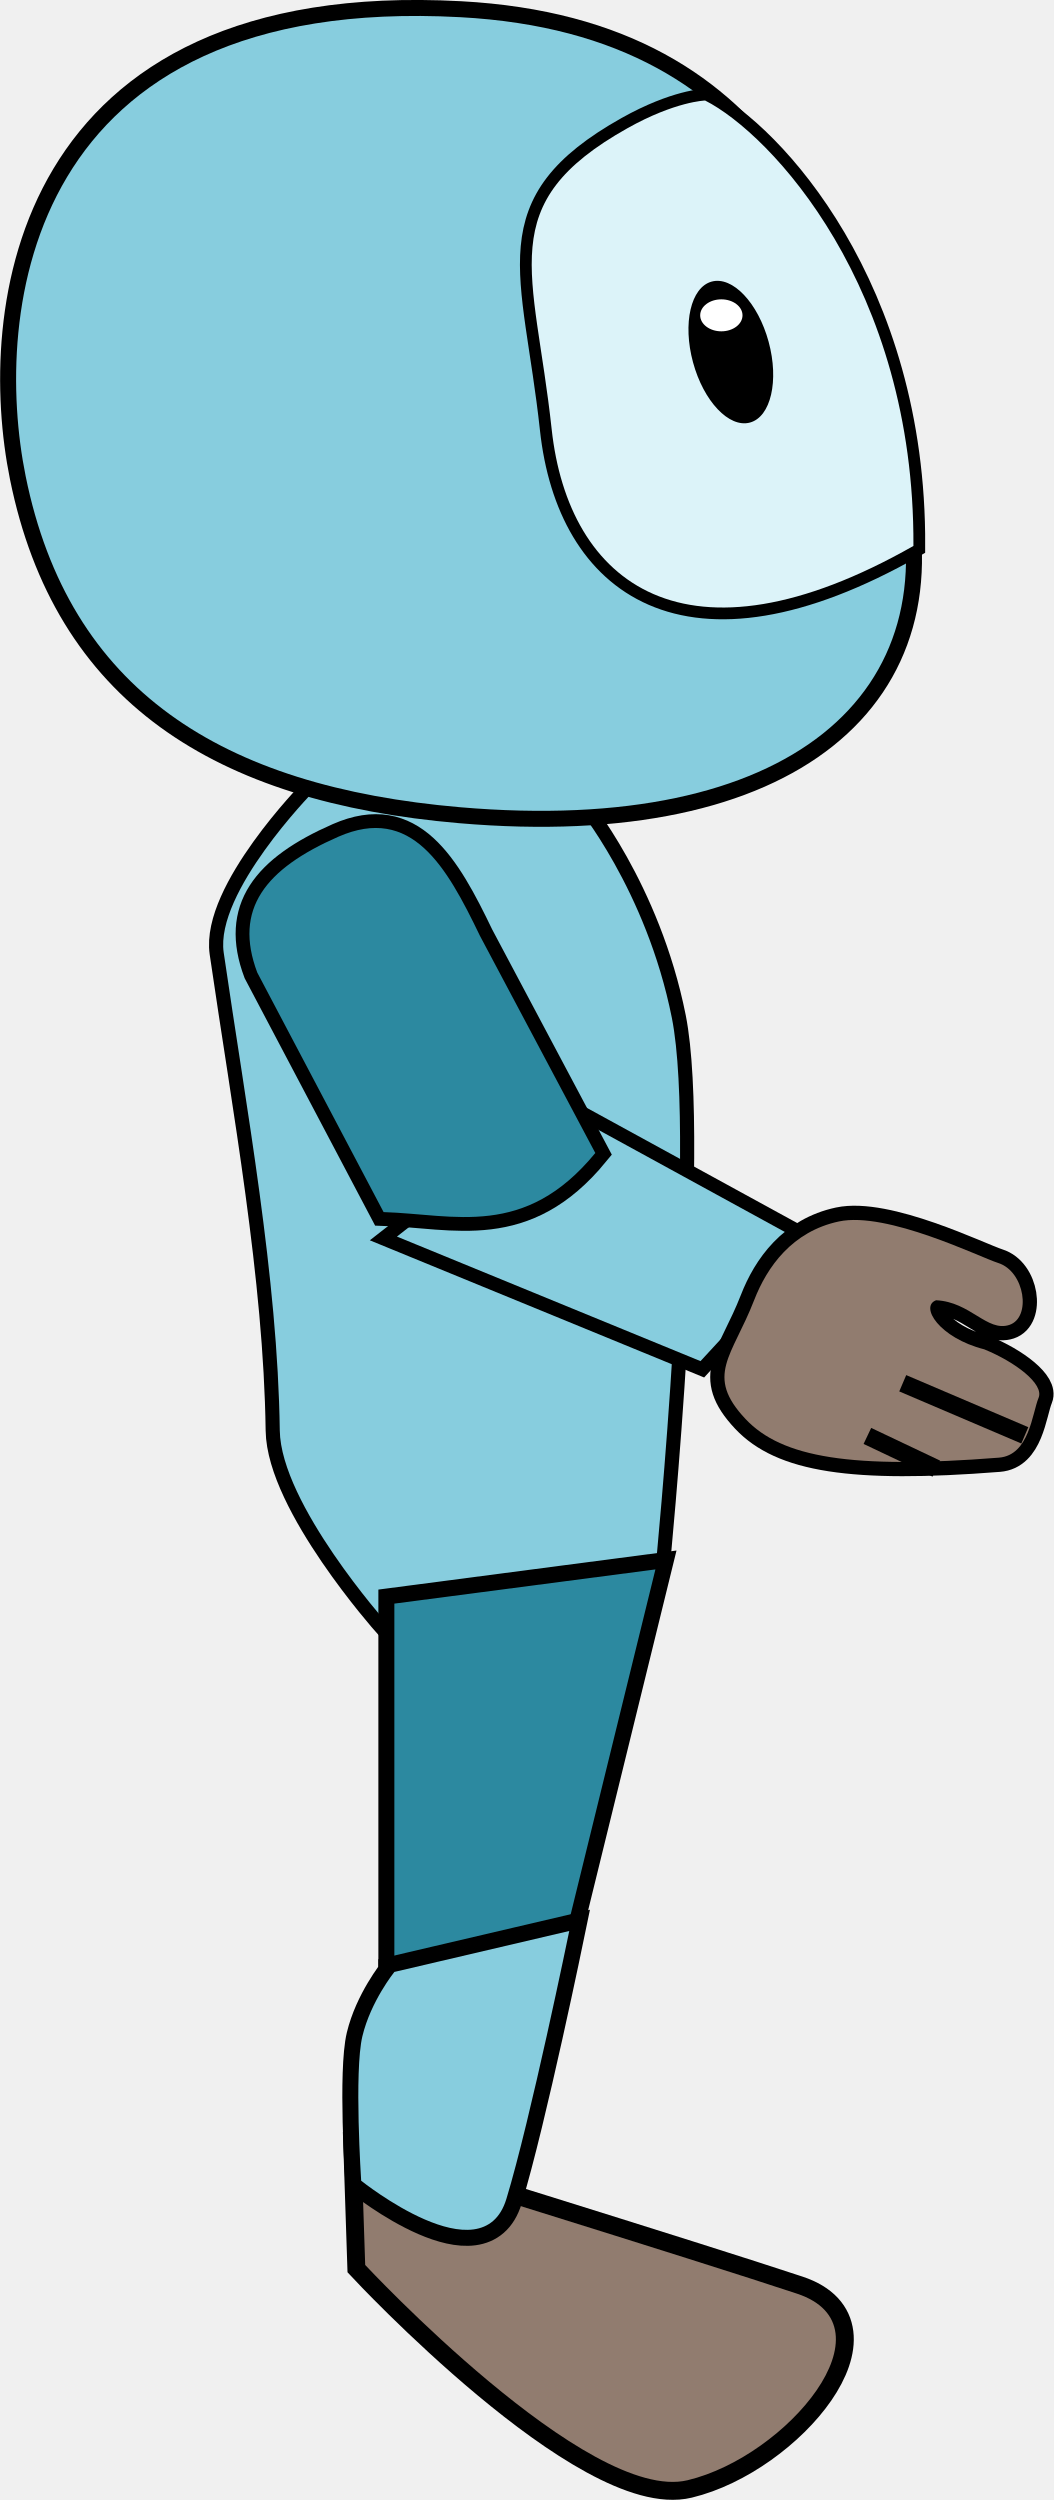
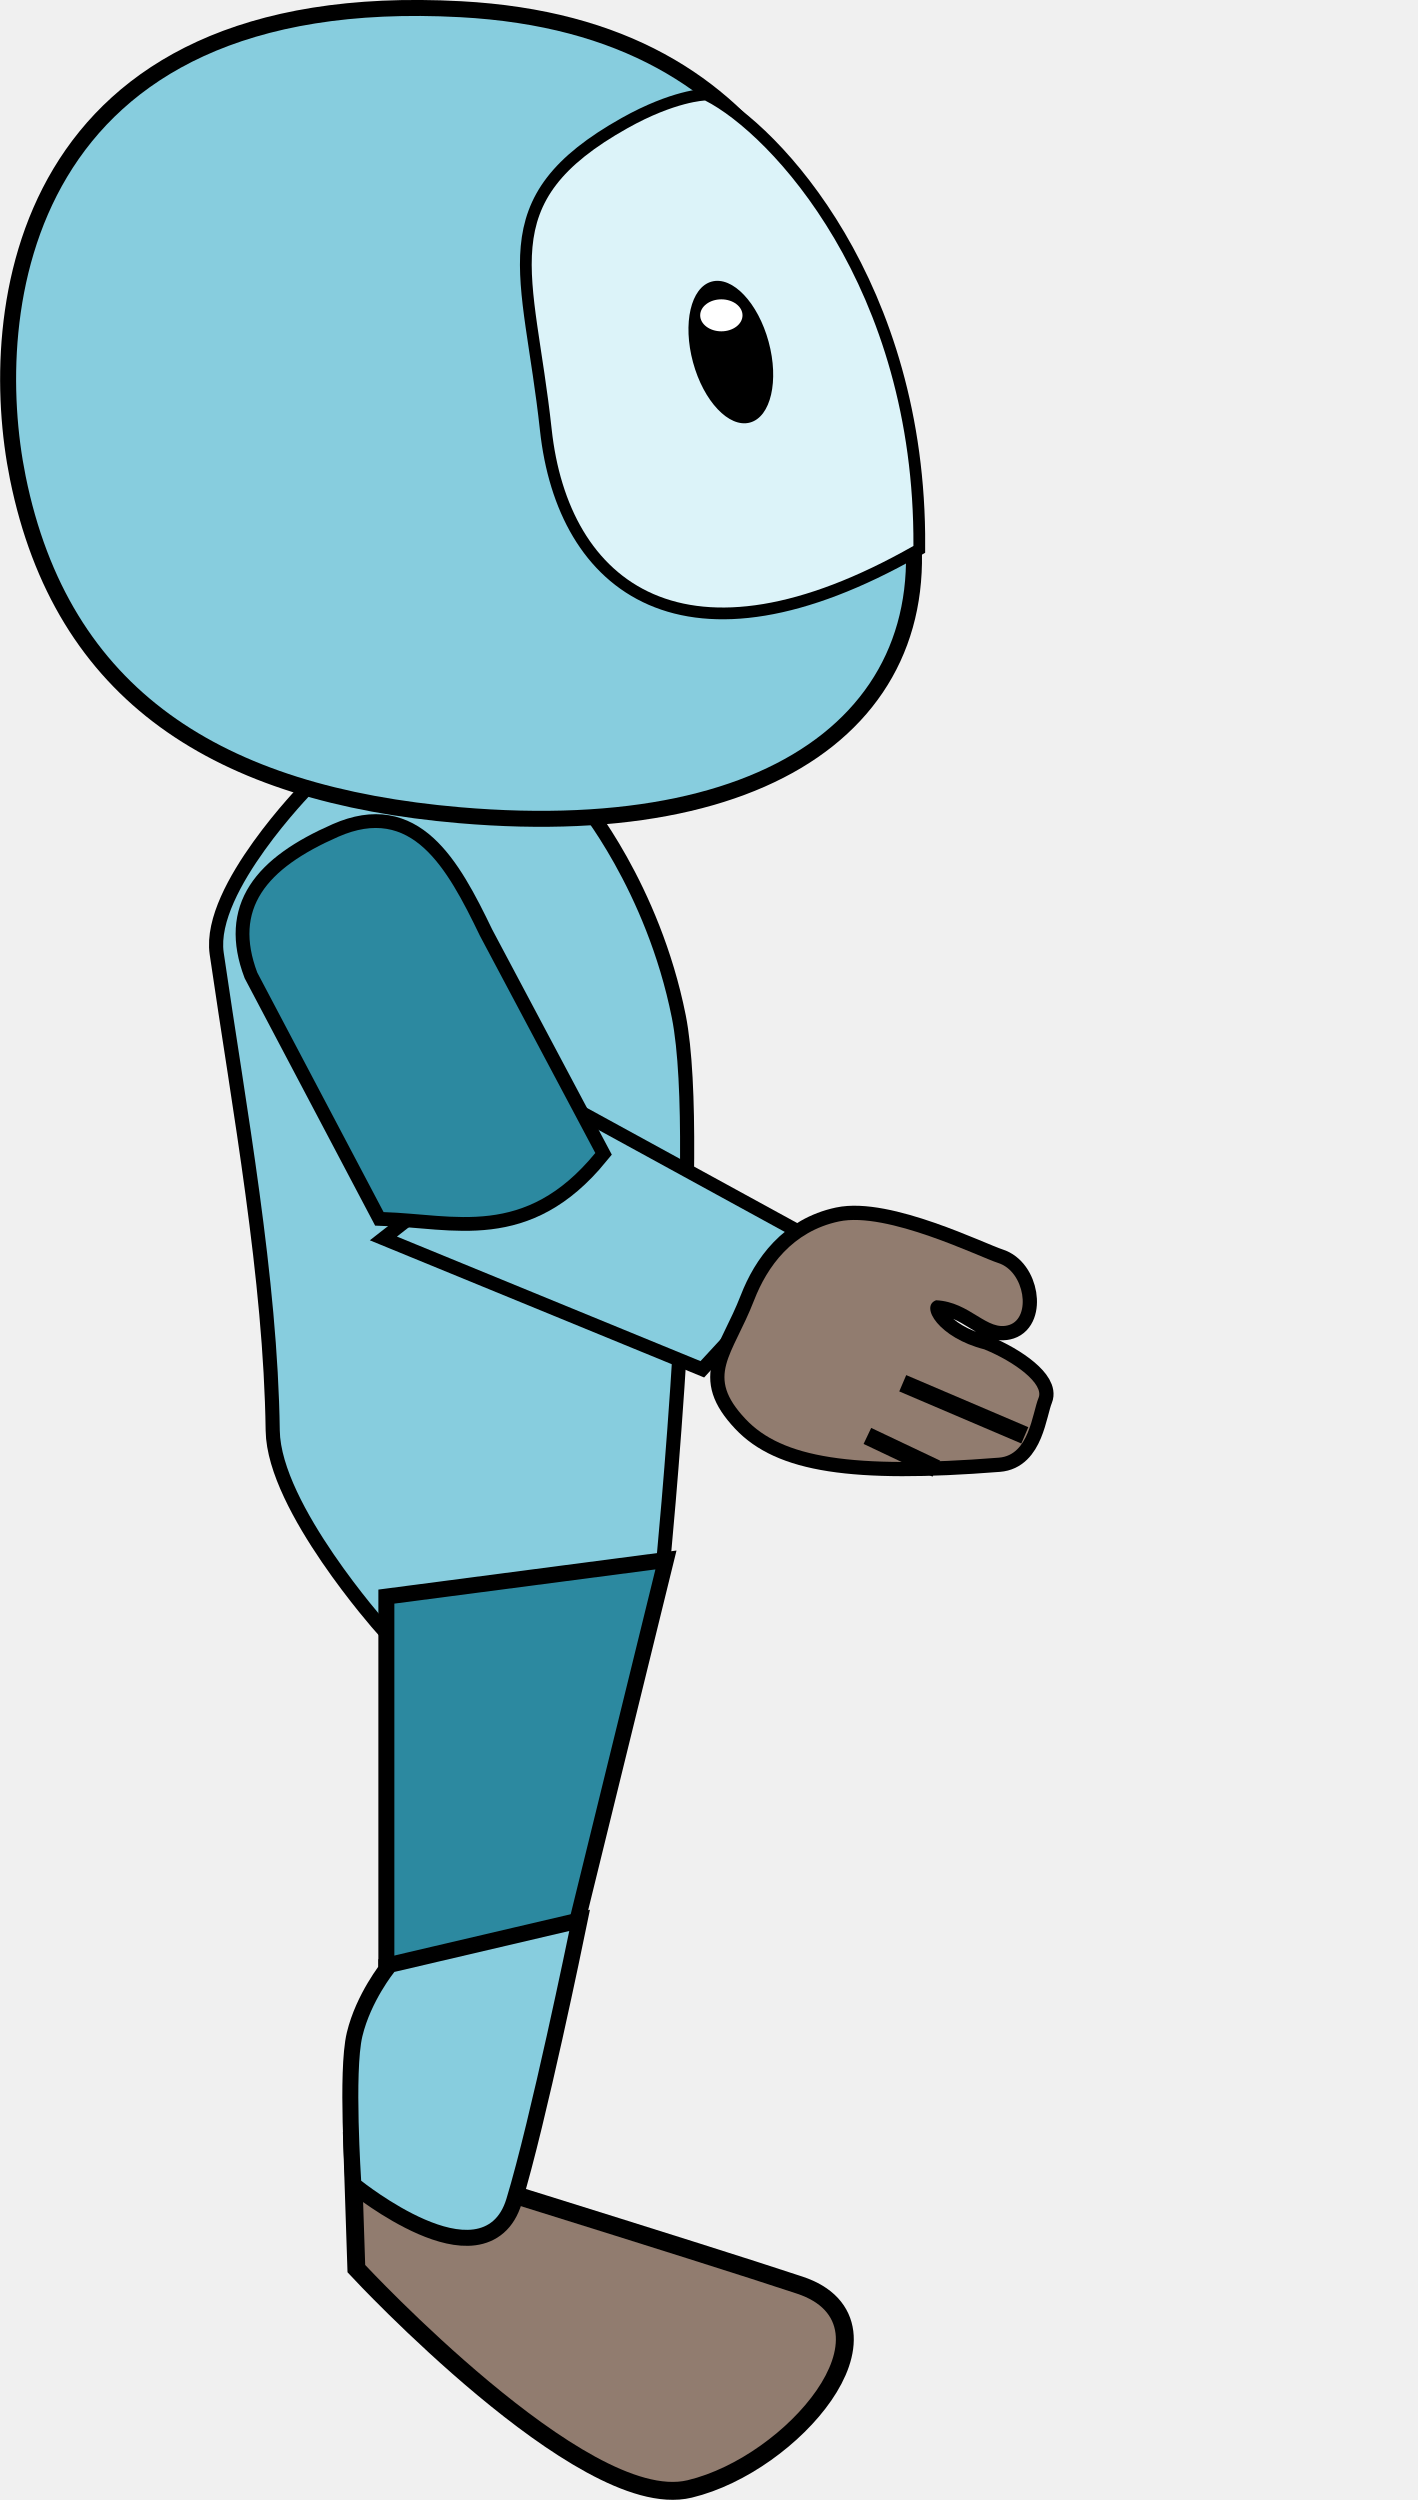
- <svg xmlns="http://www.w3.org/2000/svg" width="22.299mm" height="52.917mm" viewBox="0 0 22.299 52.917" version="1.1" id="svg8">
+ <svg xmlns="http://www.w3.org/2000/svg" width="30mm" height="52.917mm" viewBox="0 0 30 52.917" version="1.1" id="svg8">
  <defs id="defs2" />
  <g id="layer1" transform="translate(-248.356,-110.2422)">
    <g id="g1588" transform="matrix(0.4443338,0,0,0.4443338,155.5995,116.3534)">
      <path id="rect856-1-3-2-2" style="fill:#87cdde;fill-opacity:1;stroke:#000000;stroke-width:1.347;stroke-linecap:square;stroke-miterlimit:4;stroke-dasharray:none;stroke-opacity:1;paint-order:markers stroke fill" d="m 219.411,31.628 c -0.417,-2.872 4.221,-7.614 4.221,-7.614 l 12.574,0.611 c 0,0 3.335,3.999 4.553,10.108 1.217,6.109 -0.783,26.276 -0.783,26.276 l -12.808,2.541 c 0,0 -5.039,-5.671 -5.086,-9.164 -0.099,-7.301 -1.587,-15.3 -2.671,-22.759 z" />
      <path id="path833-6-9-66-3" style="fill:#87cdde;fill-opacity:1;stroke:#000000;stroke-width:1.523;stroke-linecap:square;stroke-miterlimit:4;stroke-dasharray:none;stroke-opacity:1;paint-order:markers stroke fill" d="M 251.376,8.928 C 254.092,19.245 246.442,26.058 230.676,24.701 219.285,23.72 212.04,19.114 209.976,8.928 c -1.572,-7.756 -0.05,-22.984 20.7,-21.863 15.35,0.829 18.166,12.236 20.7,21.863 z" />
      <path id="rect858-8-6-4-7" style="fill:#2c89a0;fill-opacity:1;stroke:#000000;stroke-width:1.523;stroke-linecap:square;stroke-miterlimit:4;stroke-dasharray:none;stroke-opacity:1;paint-order:markers stroke fill" d="m 227.54,62.638 12.436,-1.629 -4.71,19.174 h -7.726 z" />
      <path id="rect892-5-0-2-3-9-5" style="fill:#917c6f;fill-opacity:1;stroke:#000000;stroke-width:1.707;stroke-linecap:square;stroke-miterlimit:4;stroke-dasharray:none;stroke-opacity:1;paint-order:markers stroke fill" d="m 225.98,88.985 c 0,0 16.052,4.963 20.744,6.526 4.692,1.562 -0.47,7.745 -5.213,8.886 -4.744,1.141 -15.36,-10.254 -15.36,-10.254 z" />
      <path id="rect875-9-1-5-9" style="fill:#87cdde;fill-opacity:1;stroke:#000000;stroke-width:1.523;stroke-linecap:square;stroke-miterlimit:4;stroke-dasharray:none;stroke-opacity:1;paint-order:markers stroke fill" d="m 227.54,80.184 8.332,-1.951 c 0,0 -1.85,9.005 -2.996,12.766 -1.147,3.76 -6.917,-0.87 -6.917,-0.87 0,0 -0.341,-5.211 0.058,-6.881 0.4,-1.67 1.523,-3.063 1.523,-3.063 z" />
      <path id="path833-5-4-0-2" style="fill:#dcf3f9;fill-opacity:1;stroke:#000000;stroke-width:1.121;stroke-linecap:square;stroke-miterlimit:4;stroke-dasharray:none;stroke-opacity:1;paint-order:markers stroke fill" d="m 252.267,12.254 c -10.846,6.165 -16.437,1.8 -17.234,-5.569 -0.823,-7.607 -2.818,-10.722 3.61,-14.33 2.286,-1.283 3.701,-1.32 3.701,-1.32 3.126,1.584 9.987,8.877 9.923,21.219 z" />
      <path id="rect892-5-3-9-1-7-2-7-17-7" style="fill:#87cdde;fill-opacity:1;stroke:#000000;stroke-width:1.31;stroke-linecap:square;stroke-miterlimit:4;stroke-dasharray:none;stroke-opacity:1;paint-order:markers stroke fill" d="m 227.663,45.153 14.461,5.934 5.12,-5.55 -11.805,-6.463 z" />
      <path id="path839-9-65-8-8" style="fill:#917c6f;fill-opacity:1;stroke:#000000;stroke-width:1.357;stroke-linecap:square;stroke-miterlimit:4;stroke-dasharray:none;stroke-opacity:1;paint-order:markers stroke fill" d="m 244.27,53.845 c 1.731,1.839 5.038,2.394 12.07,1.84 1.45,-0.114 1.582,-2.106 1.89,-2.853 0.27,-0.655 -1.107,-1.702 -2.588,-2.307 -2.152,-0.547 -3.086,-2.048 -2.295,-2.338 1.636,0.075 2.428,1.522 3.488,1.175 1.06,-0.347 0.746,-2.548 -0.533,-2.952 -0.866,-0.273 -5.294,-2.466 -7.584,-1.977 -2.229,0.476 -3.423,2.163 -4.04,3.753 -1.041,2.681 -2.364,3.581 -0.408,5.659 z" />
      <path style="fill:#917c6f;fill-opacity:1;stroke:#000000;stroke-width:0.845;stroke-linecap:butt;stroke-linejoin:miter;stroke-miterlimit:4;stroke-dasharray:none;stroke-opacity:1" d="m 253.358,56.208 -3.284,-1.558 v 0" id="path1529-7-9" />
      <path id="rect892-5-3-9-1-7-2-2-3" style="fill:#2c89a0;fill-opacity:1;stroke:#000000;stroke-width:1.314;stroke-linecap:square;stroke-miterlimit:4;stroke-dasharray:none;stroke-opacity:1;paint-order:markers stroke fill" d="m 227.027,43.987 c 3.362,0.103 6.724,1.286 10.086,-2.815 l -5.499,-10.352 c -1.596,-3.318 -3.257,-6.243 -6.743,-4.714 -3.487,1.529 -4.999,3.447 -3.862,6.469 z" />
      <ellipse style="fill:#000000;fill-opacity:1;stroke:none;stroke-width:1.523;stroke-linecap:square;paint-order:markers stroke fill" id="path1506-7-6" cx="-234.282" cy="66.684" rx="1.866" ry="3.479" transform="matrix(-0.9651167,0.2618201,0.2618201,0.9651167,0,0)" />
      <ellipse style="fill:#ffffff;fill-opacity:1;stroke:none;stroke-width:0.658;stroke-linecap:square;stroke-miterlimit:4;stroke-dasharray:none;paint-order:markers stroke fill" id="path1541-2-1" cx="-243.117" cy="1.268" rx="1.008" ry="0.762" transform="scale(-1,1)" />
      <path style="fill:#917c6f;fill-opacity:1;stroke:#000000;stroke-width:0.845;stroke-linecap:butt;stroke-linejoin:miter;stroke-miterlimit:4;stroke-dasharray:none;stroke-opacity:1" d="m 257.573,54.622 -5.815,-2.481" id="path1529-7-9-6" />
    </g>
  </g>
</svg>
